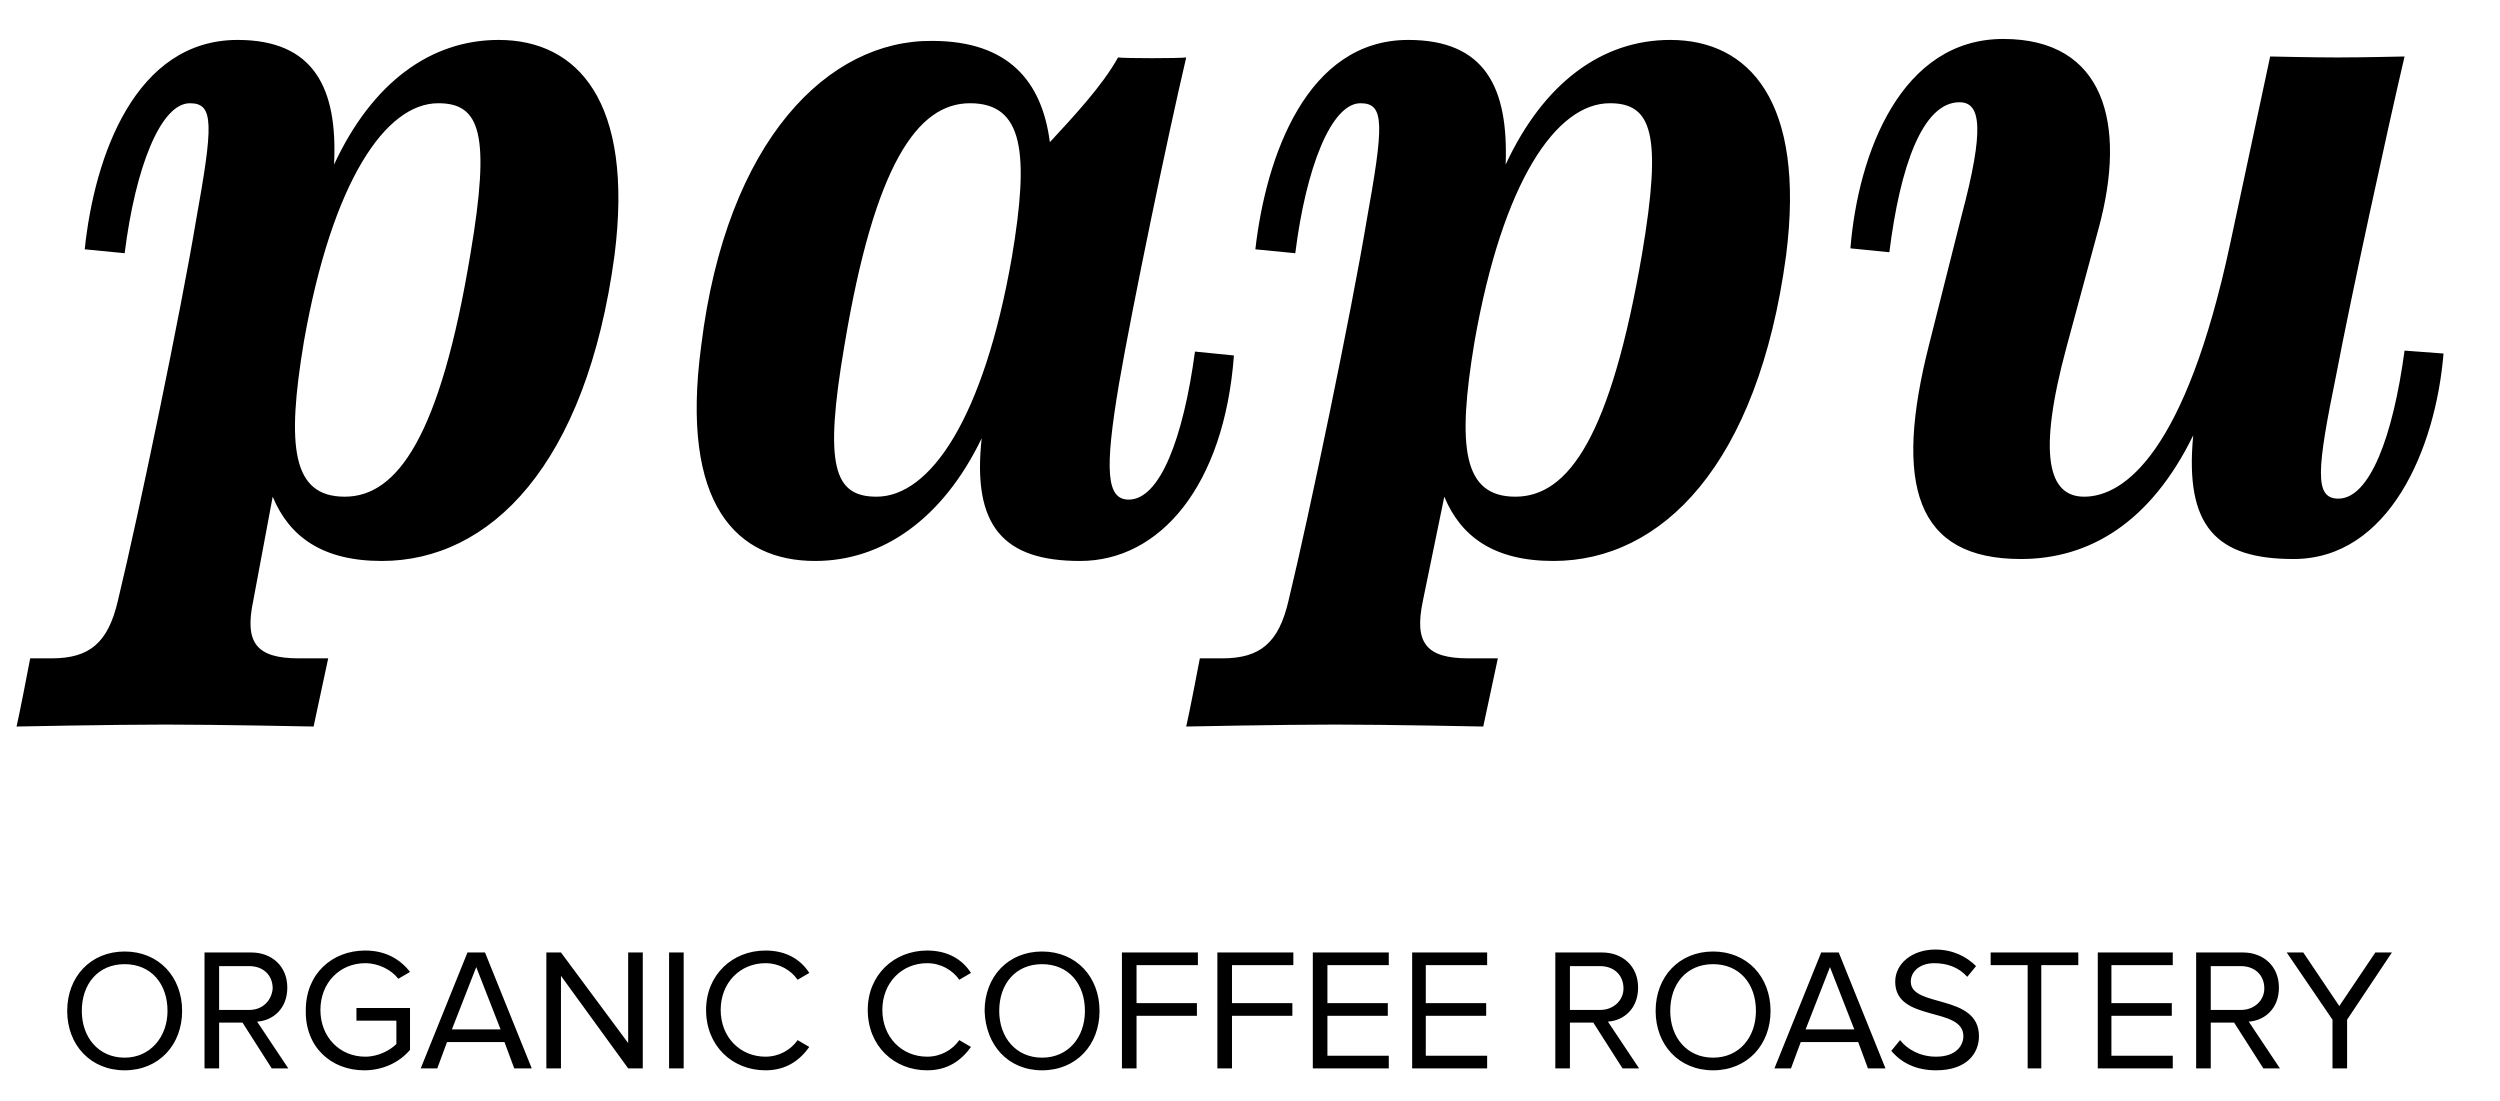
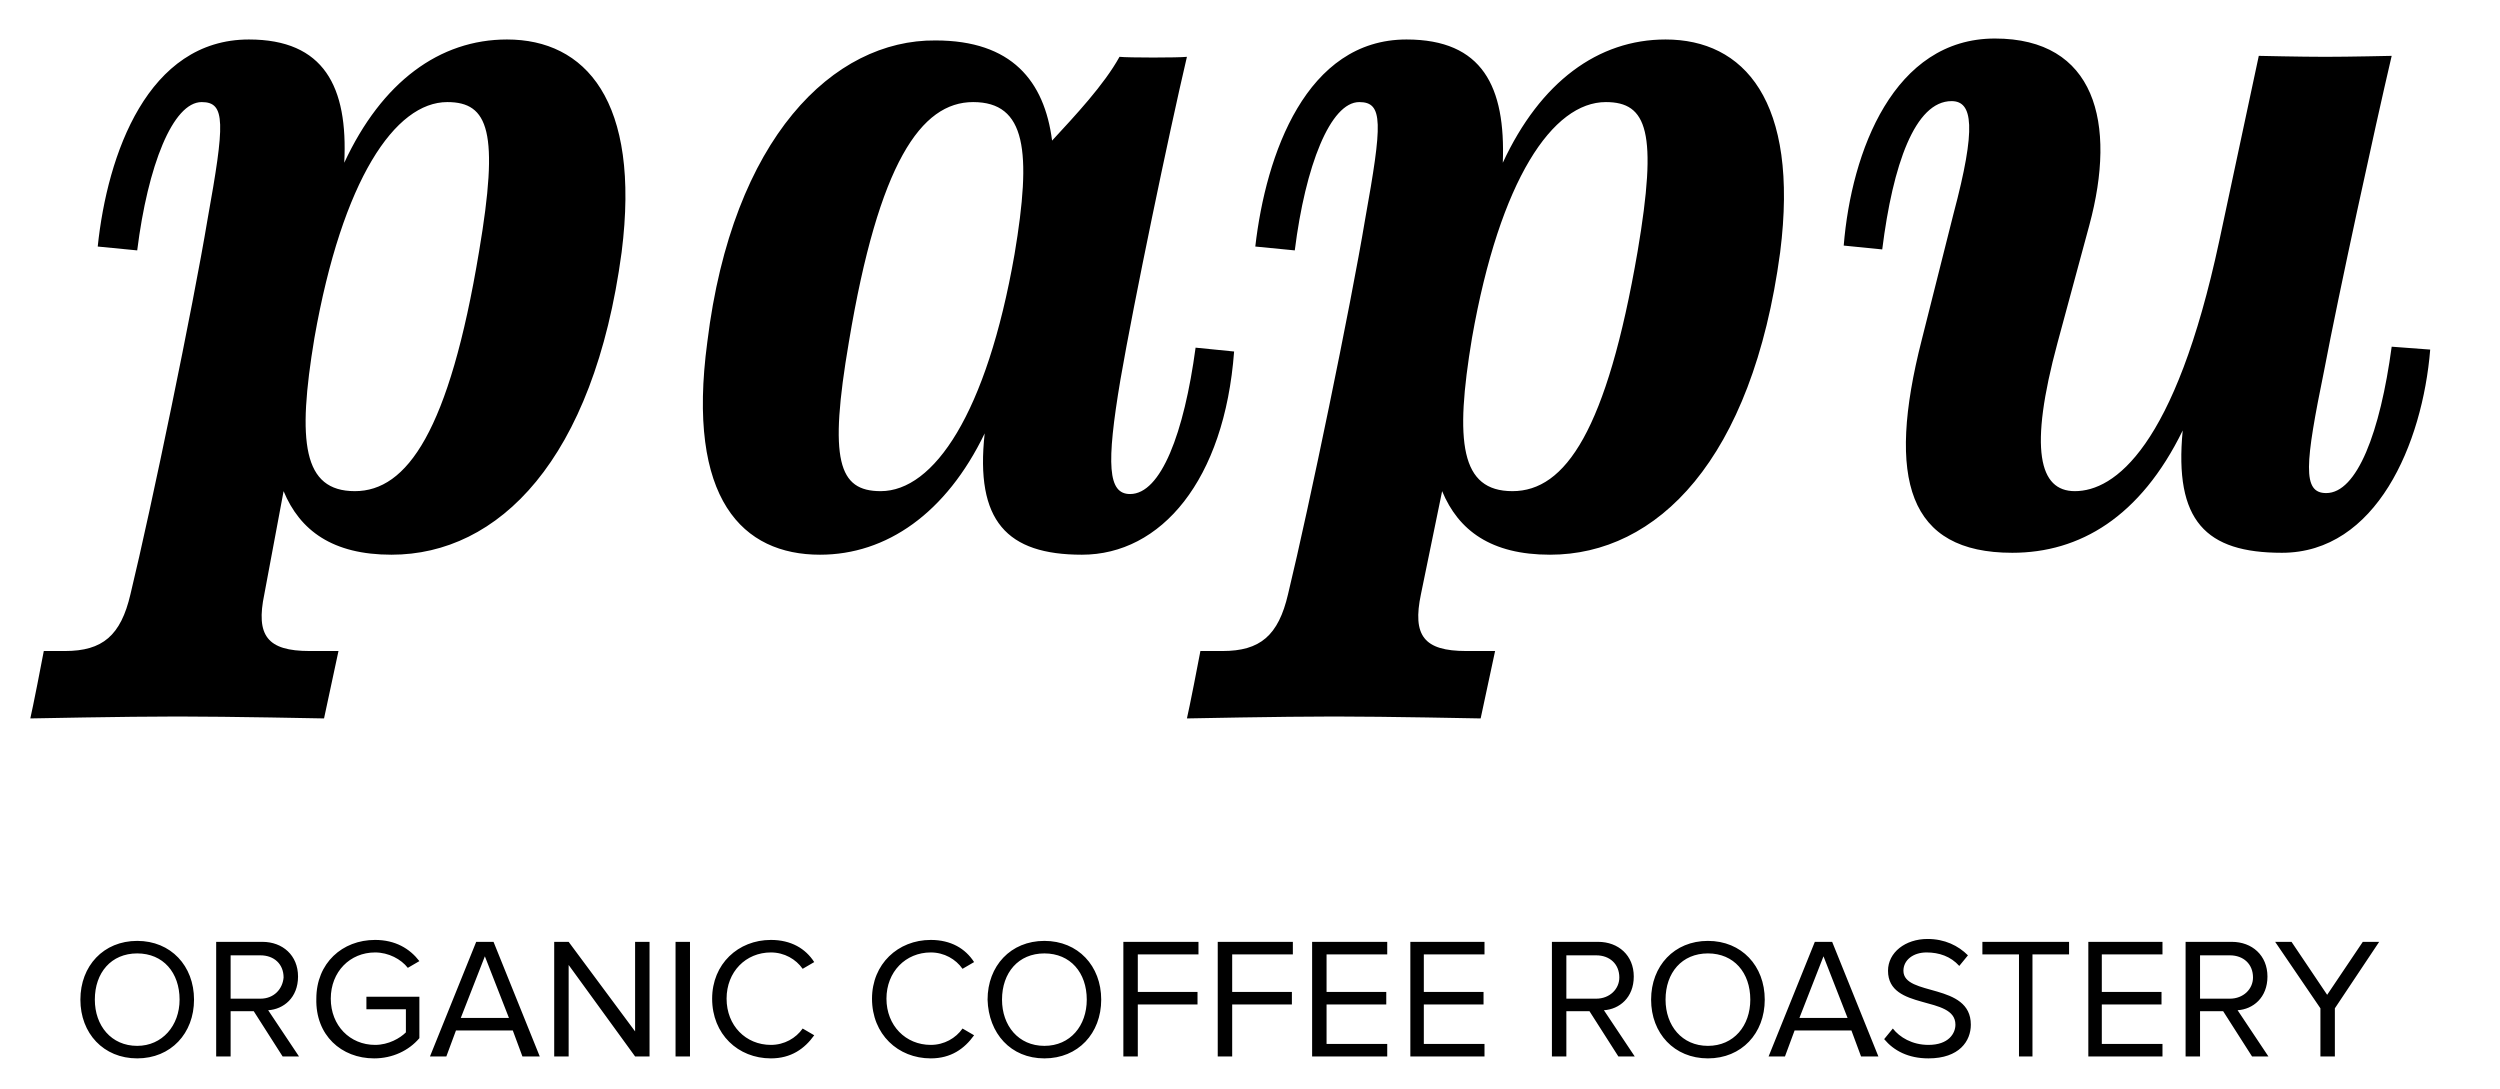
- <svg xmlns="http://www.w3.org/2000/svg" viewBox="0 0 256.7 113">
+ <svg xmlns="http://www.w3.org/2000/svg" width="170" height="74" viewBox="0 0 256.7 113">
  <path fill-rule="evenodd" clip-rule="evenodd" d="M12.8 108.6c-2.7 0-4.4-2.1-4.4-4.8 0-2.8 1.7-4.8 4.4-4.8s4.4 2 4.4 4.8c0 2.7-1.8 4.8-4.4 4.8zm0 1.3c3.5 0 5.9-2.6 5.9-6.1 0-3.5-2.4-6.1-5.9-6.1s-5.9 2.6-5.9 6.1c0 3.5 2.4 6.1 5.9 6.1zM25.6 103.7h-3.1v-4.5h3.1c1.4 0 2.4.9 2.4 2.3-.1 1.2-1 2.2-2.4 2.2zm4 6l-3.2-4.8c1.6-.1 3.1-1.3 3.1-3.5s-1.6-3.6-3.7-3.6H21v11.9h1.5V105h2.4l3 4.7h1.7zM37.4 109.9c1.9 0 3.6-.8 4.7-2.1v-4.3h-5.5v1.3h4.1v2.4c-.6.6-1.8 1.3-3.2 1.3-2.6 0-4.6-2-4.6-4.8s2-4.8 4.6-4.8c1.4 0 2.7.7 3.4 1.6l1.2-.7c-1-1.3-2.5-2.2-4.6-2.2-3.4 0-6.1 2.4-6.1 6.1-.1 3.8 2.6 6.2 6 6.2zM51.4 105.7h-5l2.5-6.4 2.5 6.4zm3.2 4l-4.8-11.9H48l-4.8 11.9h1.7l1-2.7h5.9l1 2.7h1.8zM66 109.7V97.8h-1.5v9.3l-6.9-9.3h-1.5v11.9h1.5v-9.5l6.9 9.5zM68.7 97.8h1.5v11.9h-1.5zM78.6 109.9c2.1 0 3.5-1 4.5-2.4l-1.2-.7c-.7 1-1.9 1.7-3.3 1.7-2.6 0-4.6-2-4.6-4.8s2-4.8 4.6-4.8c1.4 0 2.6.7 3.3 1.7l1.2-.7c-.9-1.4-2.4-2.3-4.5-2.3-3.4 0-6.1 2.5-6.1 6.1 0 3.7 2.7 6.2 6.1 6.2zM95.2 109.9c2.1 0 3.5-1 4.5-2.4l-1.2-.7c-.7 1-1.9 1.7-3.3 1.7-2.6 0-4.6-2-4.6-4.8s2-4.8 4.6-4.8c1.4 0 2.6.7 3.3 1.7l1.2-.7c-.9-1.4-2.4-2.3-4.5-2.3-3.4 0-6.1 2.5-6.1 6.1 0 3.7 2.7 6.2 6.1 6.2zM107 108.6c-2.7 0-4.4-2.1-4.4-4.8 0-2.8 1.7-4.8 4.4-4.8s4.4 2 4.4 4.8c0 2.7-1.7 4.8-4.4 4.8zm0 1.3c3.5 0 5.9-2.6 5.9-6.1 0-3.5-2.4-6.1-5.9-6.1-3.5 0-5.9 2.6-5.9 6.1.1 3.5 2.4 6.1 5.9 6.1zM116.7 109.7v-5.4h6.2V103h-6.2v-3.9h6.3v-1.3h-7.8v11.9zM126.5 109.7v-5.4h6.2V103h-6.2v-3.9h6.3v-1.3H125v11.9zM142.6 109.7v-1.3h-6.3v-4.1h6.2V103h-6.2v-3.9h6.3v-1.3h-7.8v11.9zM152.7 109.7v-1.3h-6.3v-4.1h6.2V103h-6.2v-3.9h6.3v-1.3H145v11.9zM164.3 103.7h-3.1v-4.5h3.1c1.4 0 2.4.9 2.4 2.3 0 1.2-1 2.2-2.4 2.2zm4 6l-3.2-4.8c1.6-.1 3.1-1.3 3.1-3.5s-1.6-3.6-3.7-3.6h-4.8v11.9h1.5V105h2.4l3 4.7h1.7zM175.9 108.6c-2.7 0-4.4-2.1-4.4-4.8 0-2.8 1.7-4.8 4.4-4.8s4.4 2 4.4 4.8c0 2.7-1.7 4.8-4.4 4.8zm0 1.3c3.5 0 5.9-2.6 5.9-6.1 0-3.5-2.4-6.1-5.9-6.1s-5.9 2.6-5.9 6.1c0 3.5 2.4 6.1 5.9 6.1zM190.4 105.7h-5l2.5-6.4 2.5 6.4zm3.2 4l-4.8-11.9H187l-4.8 11.9h1.7l1-2.7h5.9l1 2.7h1.8zM198.8 109.9c3.2 0 4.4-1.8 4.4-3.5 0-4.4-7-2.9-7-5.6 0-1.1 1-1.9 2.4-1.9 1.3 0 2.5.4 3.4 1.4l.9-1.1c-1-1-2.4-1.7-4.2-1.7-2.3 0-4.1 1.4-4.1 3.3 0 4.2 7 2.5 7 5.6 0 .9-.7 2.1-2.8 2.1-1.7 0-3-.8-3.7-1.7l-.9 1.1c1 1.2 2.5 2 4.6 2zM209.6 109.7V99.1h3.8v-1.3h-9v1.3h3.8v10.6zM223.1 109.7v-1.3h-6.3v-4.1h6.2V103h-6.2v-3.9h6.3v-1.3h-7.7v11.9zM230.1 103.7H227v-4.5h3.1c1.4 0 2.4.9 2.4 2.3 0 1.2-1 2.2-2.4 2.2zm4 6l-3.2-4.8c1.6-.1 3.1-1.3 3.1-3.5s-1.6-3.6-3.7-3.6h-4.8v11.9h1.5V105h2.4l3 4.7h1.7zM241 109.7v-5l4.6-6.9h-1.7l-3.7 5.5-3.7-5.5h-1.7l4.7 6.9v5zM45 10.6c4.3 0 5.4 3.1 3.3 15.5C45.2 44.8 40.8 51 35.4 51s-6-5.1-4.2-15.9c2.9-16.5 8.4-24.5 13.8-24.5zM24.4 4.1C13.9 4.1 9.7 16 8.7 25.6l4.1.4c1.1-8.8 3.7-15.4 6.7-15.4 2.5 0 2.4 2.2.6 12.2-1.5 9-5.8 29.8-8 38.9-1 4.3-2.9 5.9-6.8 5.9H3.1c-.1.6-1.2 6.2-1.4 7 0 0 9.8-.2 15.3-.2 5.4 0 15.2.2 15.2.2l1.5-7h-3c-4.4 0-5.6-1.6-4.7-5.9L28 51c1.7 4.1 5.1 6.6 11.2 6.6 11.1 0 21-9.8 23.9-31.4 2-15.8-3.8-22.1-11.9-22.1-7 0-13 4.4-16.9 12.8.4-7.9-2.1-12.8-9.9-12.8zM90 51c-4.4 0-5.4-3.2-3.3-15.5 3.1-18.6 7.5-24.9 12.9-24.9 5.5 0 6.1 5.1 4.3 15.8C101 43 95.5 51 90 51zm36.7-14.5l-4-.4c-1.2 8.9-3.6 15.2-6.8 15.2-2.3 0-2.5-3-1-11.9 1.4-8.1 5-25.4 6.9-33.5-.9.1-6.1.1-7 0-1.6 2.9-4.6 6.1-7 8.7-.8-6.2-4.2-10.4-12.1-10.4C85.1 4.1 74.6 14.3 72 35.5c-2.2 16.4 3.7 22.1 11.7 22.1 6.9 0 13.1-4.3 17.1-12.6-1 9.1 2.3 12.6 10.1 12.6 8.2 0 14.8-7.7 15.8-21.1zM165.3 10.6c4.3 0 5.4 3.1 3.3 15.5-3.2 18.6-7.5 24.9-13 24.9-5.4 0-6-5.1-4.2-15.9 2.9-16.5 8.4-24.5 13.9-24.5zm-20.7-6.5c-10.4 0-14.6 11.9-15.7 21.5l4.1.4c1.1-8.8 3.7-15.4 6.7-15.4 2.5 0 2.4 2.2.6 12.2-1.5 9-5.8 29.8-8 38.9-1 4.3-2.9 5.9-6.8 5.9h-2.3c-.1.6-1.2 6.2-1.4 7 0 0 9.8-.2 15.3-.2 5.4 0 15.2.2 15.2.2l1.5-7h-3c-4.4 0-5.6-1.6-4.7-5.9l2.2-10.7c1.7 4.1 5.1 6.6 11.2 6.6 11.1 0 21-9.8 23.9-31.4 2-15.8-3.8-22.1-11.9-22.1-7 0-13 4.4-16.9 12.8.3-7.9-2.1-12.8-10-12.8zM246.9 36c-1.2 8.9-3.6 15.2-6.8 15.2-2.5 0-2.2-3-.2-12.8 1.5-7.9 5.2-24.9 7-32.6 0 0-4.4.1-6.9.1s-6.9-.1-6.9-.1L229 25c-4.6 21.5-10.9 26-15 26-3.7 0-4.8-4.3-1.8-15.4l3.3-12.2c2.9-10.7.6-19.4-9.8-19.4-10.5 0-14.9 11.7-15.7 21.5l4 .4c1.1-8.8 3.4-15.4 7.2-15.4 2.2 0 2.6 2.7.2 11.7l-3.3 13.1c-3.7 14.5-1.4 22.1 9.4 22.1 7 0 13.3-3.7 17.7-12.7-.9 9.4 2.4 12.7 10.3 12.7 9.8 0 14.6-11.3 15.4-21.1l-4-.3z" />
</svg>
